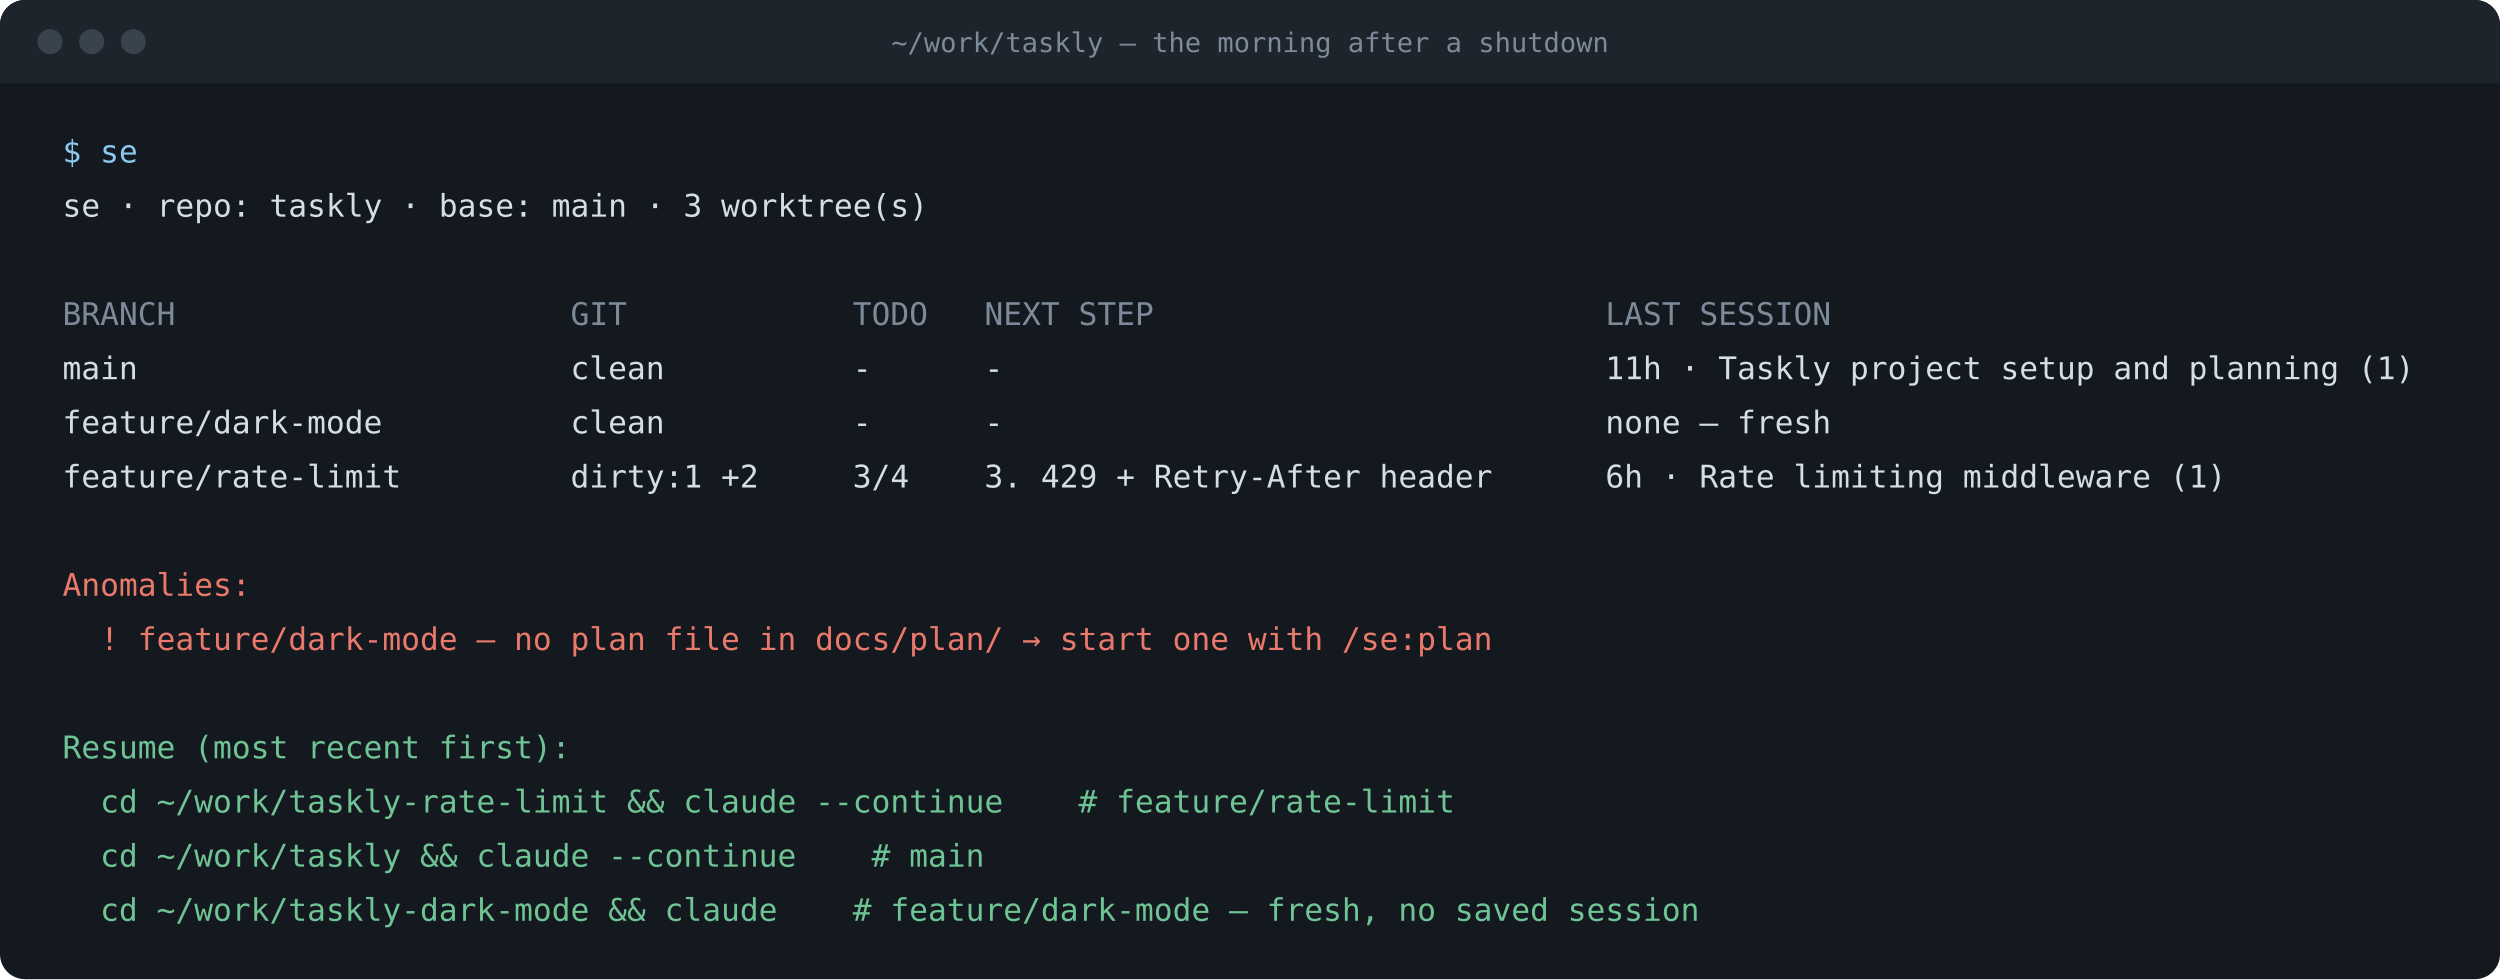
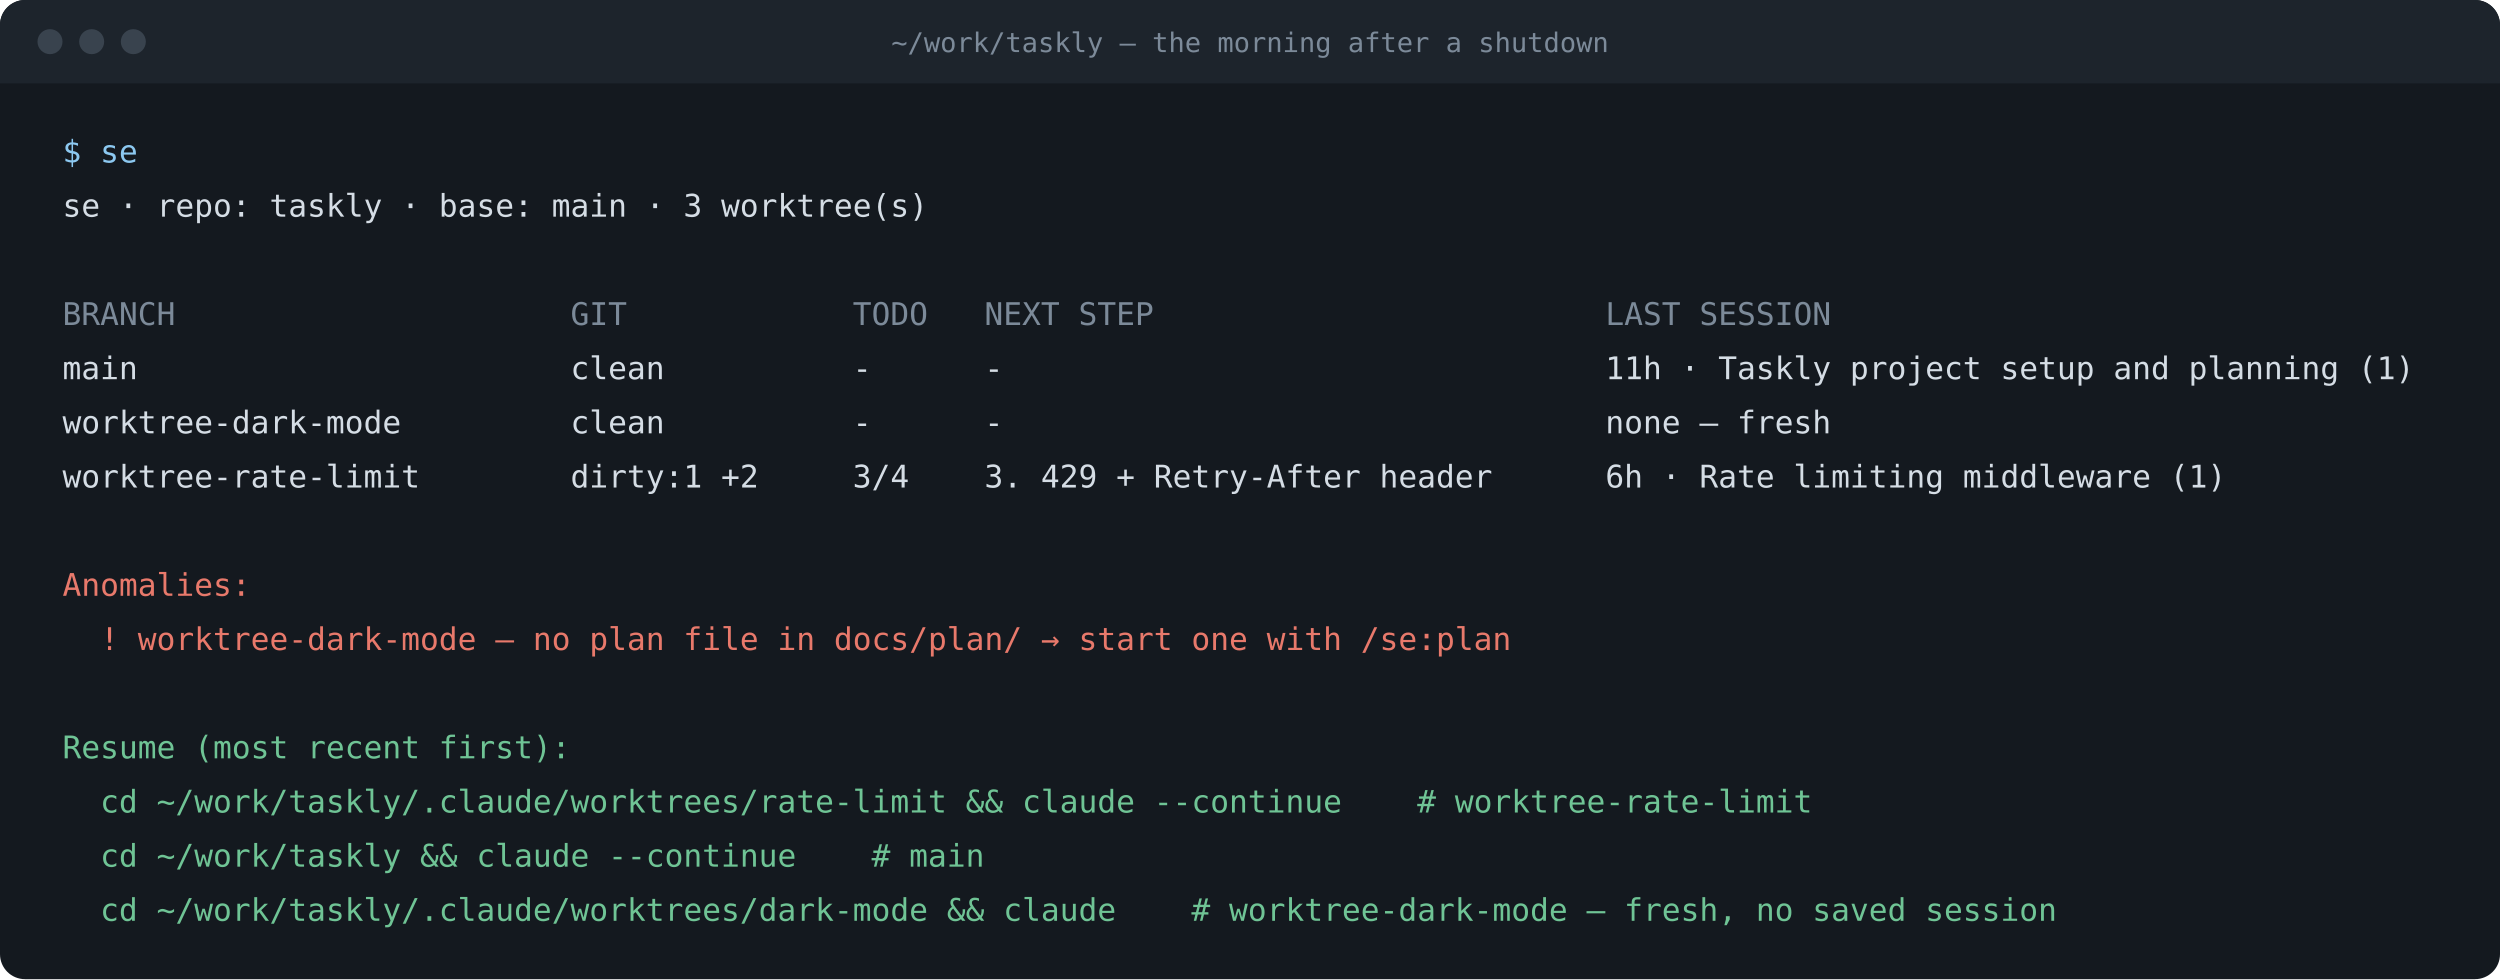
<svg xmlns="http://www.w3.org/2000/svg" viewBox="0 0 1200 470" role="img" aria-label="The se status board in a terminal">
  <rect width="1200" height="470" rx="12" fill="#14191F" />
  <path d="M0 12 A12 12 0 0 1 12 0 H1188 A12 12 0 0 1 1200 12 V40 H0 Z" fill="#1D242C" />
  <circle cx="24" cy="20" r="6" fill="#39434E" />
  <circle cx="44" cy="20" r="6" fill="#39434E" />
  <circle cx="64" cy="20" r="6" fill="#39434E" />
  <text x="600" y="25" text-anchor="middle" font-family="ui-monospace, 'SF Mono', Menlo, Consolas, monospace" font-size="13" fill="#7C8A99">~/work/taskly — the morning after a shutdown</text>
  <g font-family="ui-monospace, 'SF Mono', Menlo, Consolas, monospace" font-size="15" xml:space="preserve">
    <text x="30" y="78" fill="#8CC8F0">$ se</text>
    <text x="30" y="104" fill="#D5DDE5">se · repo: taskly · base: main · 3 worktree(s)</text>
    <text x="30" y="156" fill="#7C8A99">BRANCH                     GIT            TODO   NEXT STEP                        LAST SESSION</text>
    <text x="30" y="182" fill="#D5DDE5">main                       clean          -      -                                11h · Taskly project setup and planning (1)</text>
-     <text x="30" y="208" fill="#D5DDE5">feature/dark-mode          clean          -      -                                none — fresh</text>
-     <text x="30" y="234" fill="#D5DDE5">feature/rate-limit         dirty:1 +2     3/4    3. 429 + Retry-After header      6h · Rate limiting middleware (1)</text>
+     <text x="30" y="208" fill="#D5DDE5">worktree-dark-mode         clean          -      -                                none — fresh</text>
+     <text x="30" y="234" fill="#D5DDE5">worktree-rate-limit        dirty:1 +2     3/4    3. 429 + Retry-After header      6h · Rate limiting middleware (1)</text>
    <text x="30" y="286" fill="#E8796B">Anomalies:</text>
-     <text x="30" y="312" fill="#E8796B">  ! feature/dark-mode — no plan file in docs/plan/ → start one with /se:plan</text>
+     <text x="30" y="312" fill="#E8796B">  ! worktree-dark-mode — no plan file in docs/plan/ → start one with /se:plan</text>
    <text x="30" y="364" fill="#6FC495">Resume (most recent first):</text>
-     <text x="30" y="390" fill="#6FC495">  cd ~/work/taskly-rate-limit &amp;&amp; claude --continue    # feature/rate-limit</text>
+     <text x="30" y="390" fill="#6FC495">  cd ~/work/taskly/.claude/worktrees/rate-limit &amp;&amp; claude --continue    # worktree-rate-limit</text>
    <text x="30" y="416" fill="#6FC495">  cd ~/work/taskly &amp;&amp; claude --continue    # main</text>
-     <text x="30" y="442" fill="#6FC495">  cd ~/work/taskly-dark-mode &amp;&amp; claude    # feature/dark-mode — fresh, no saved session</text>
+     <text x="30" y="442" fill="#6FC495">  cd ~/work/taskly/.claude/worktrees/dark-mode &amp;&amp; claude    # worktree-dark-mode — fresh, no saved session</text>
  </g>
</svg>
